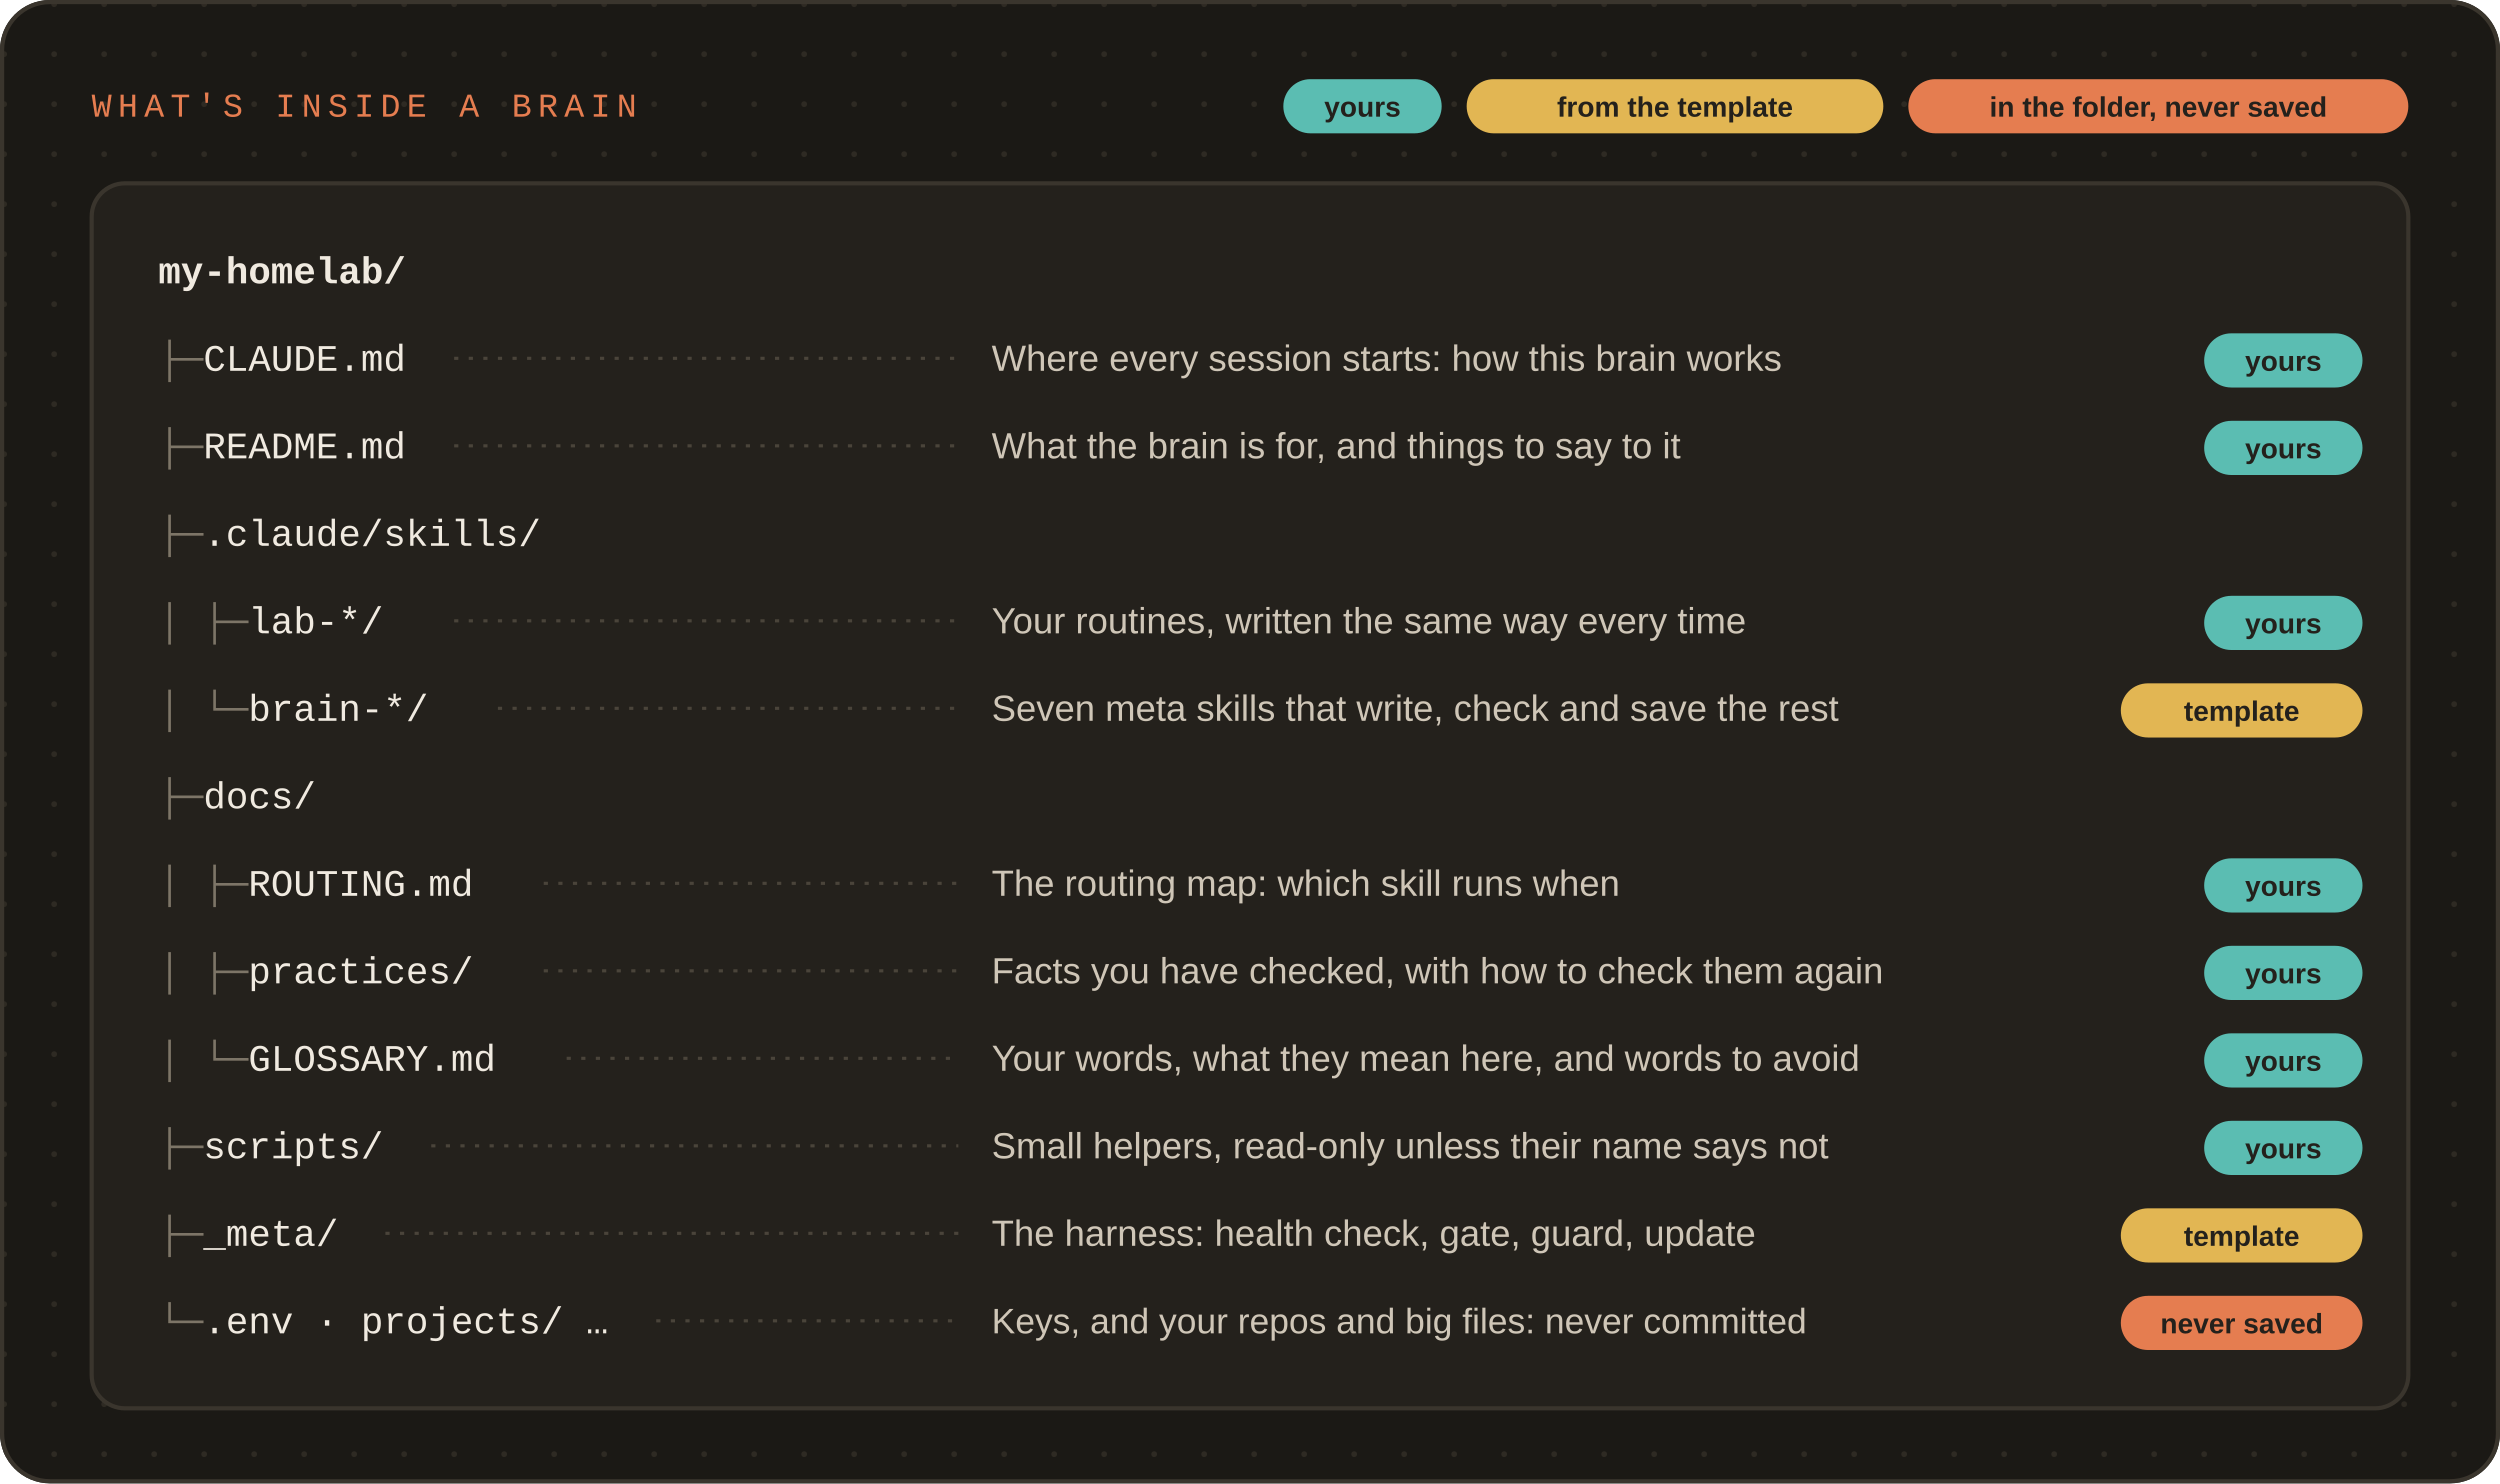
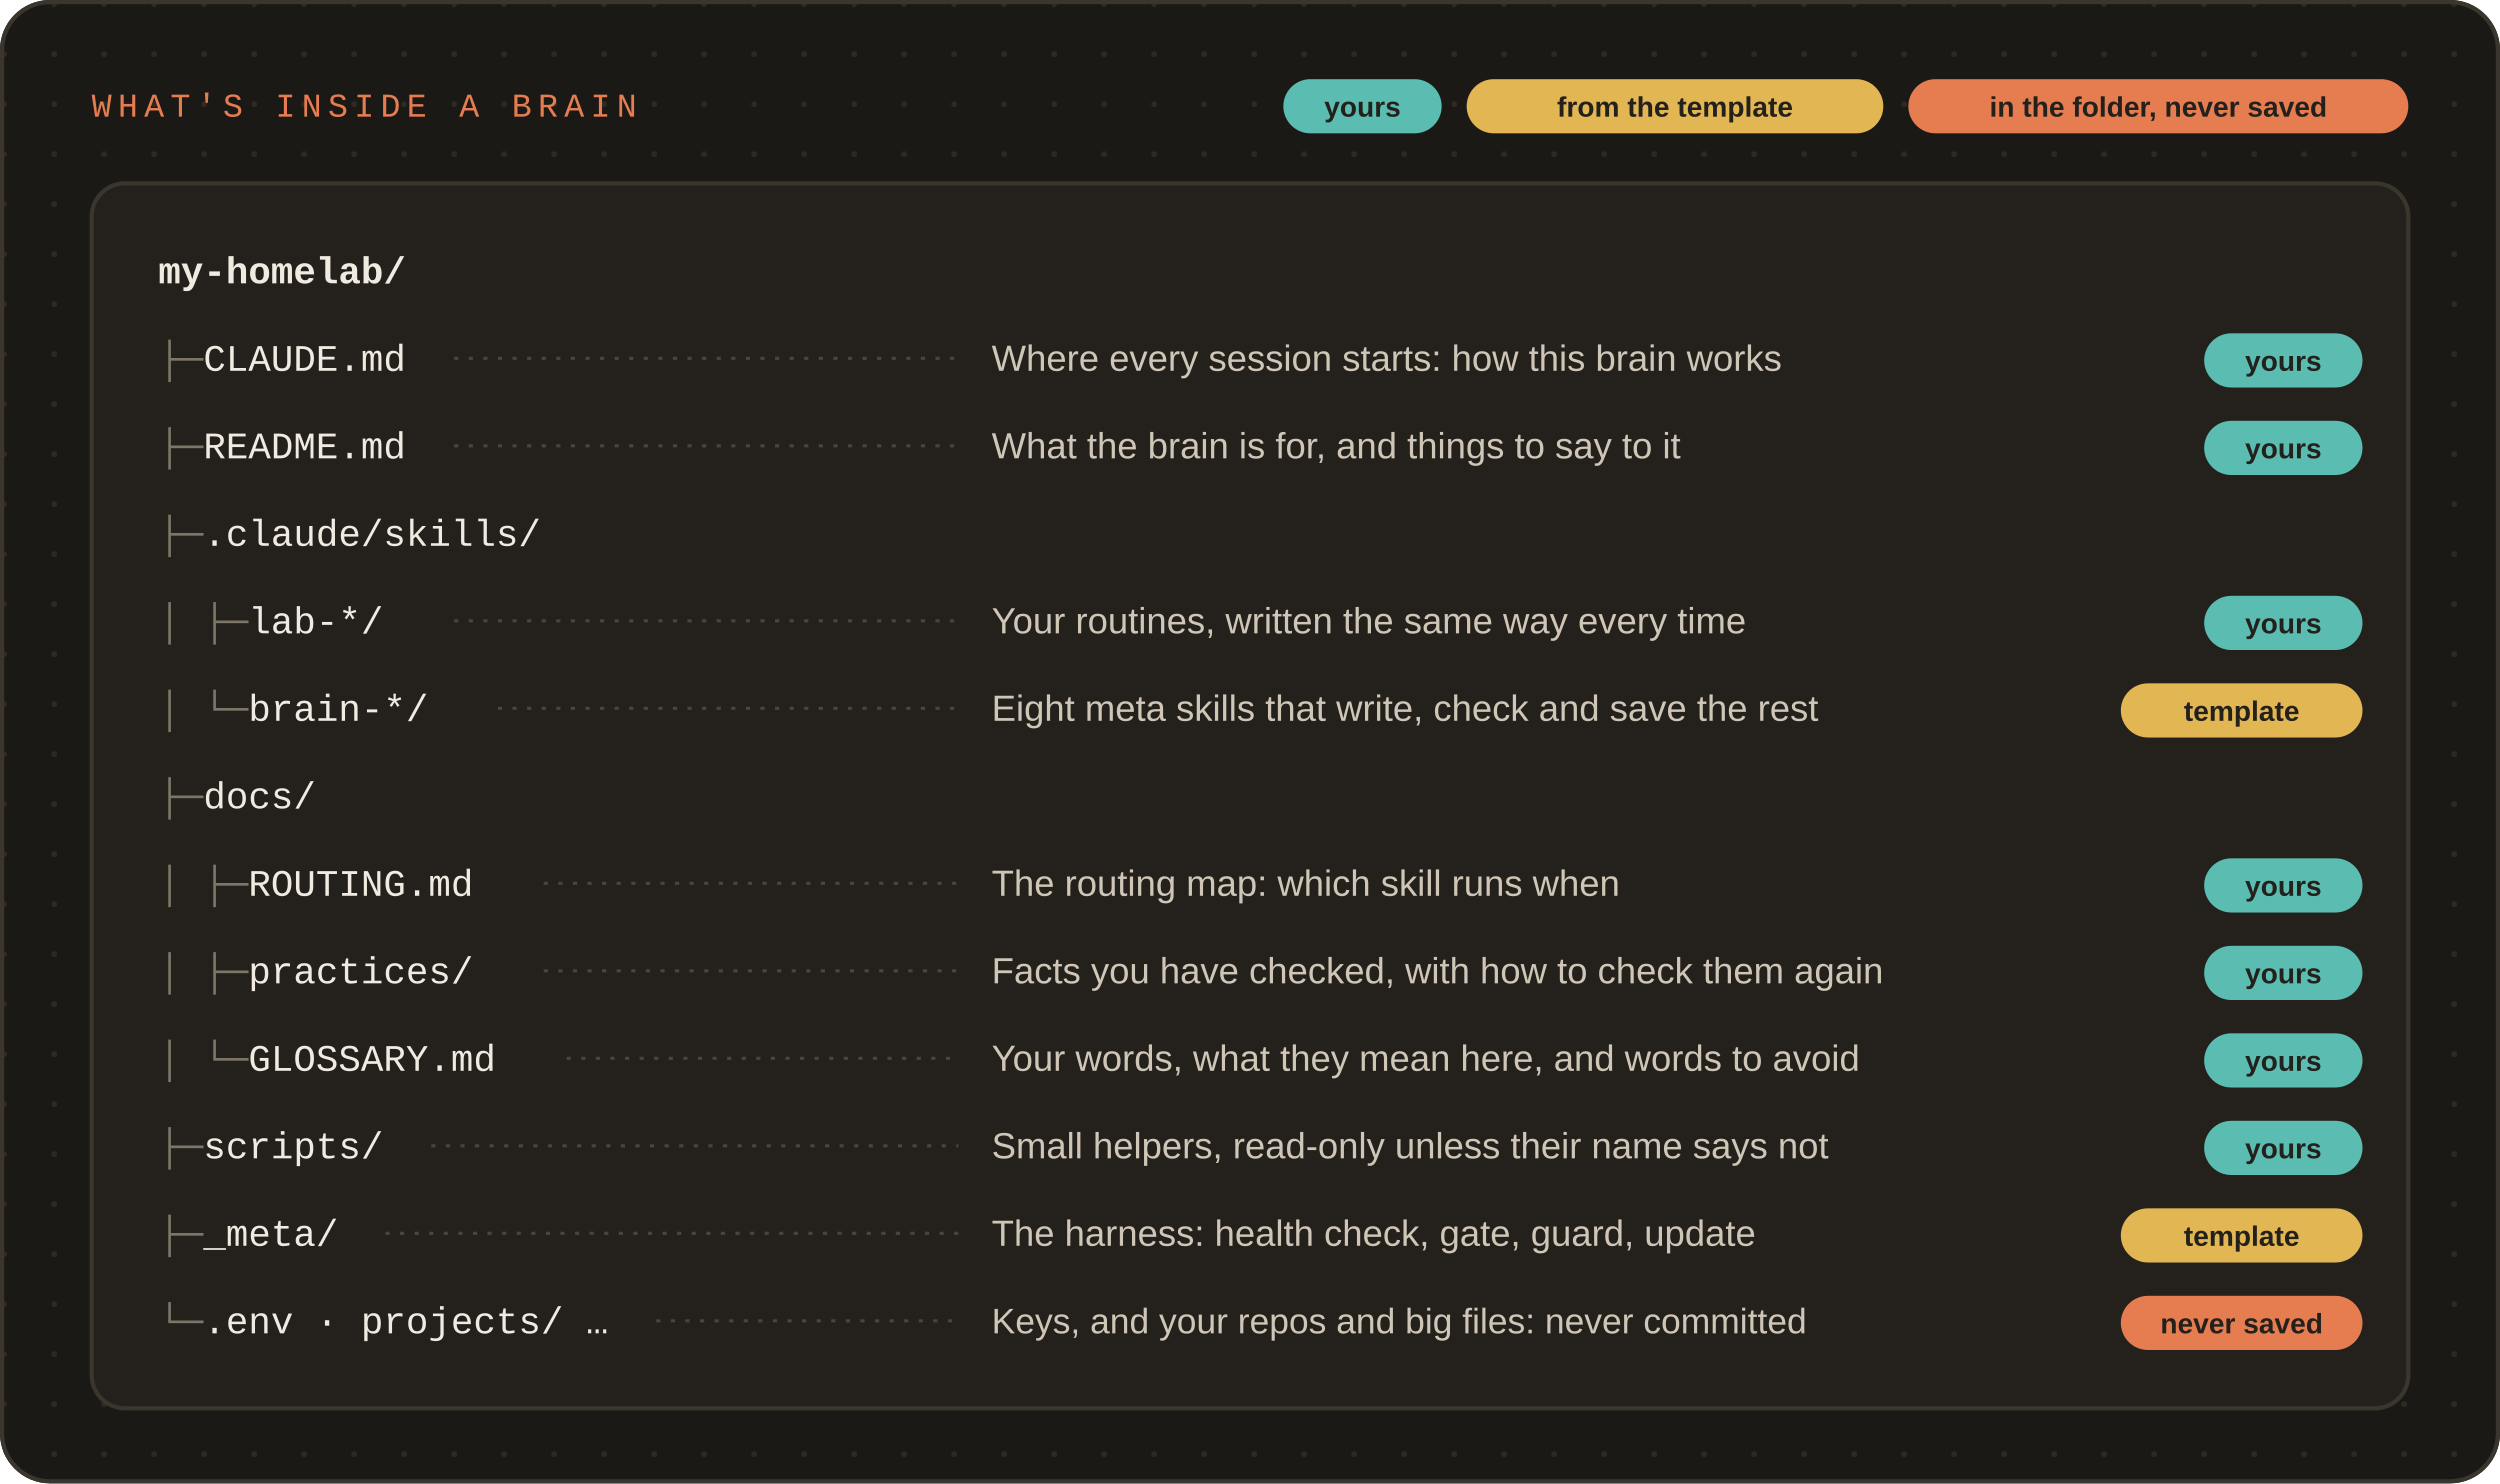
<svg xmlns="http://www.w3.org/2000/svg" width="1200" height="712" viewBox="0 0 1200 712" role="img" aria-labelledby="title desc">
  <style>
    .sans { font-family: -apple-system, BlinkMacSystemFont, 'Segoe UI', 'Helvetica Neue', Arial, 'Liberation Sans', sans-serif; }
    .mono { font-family: ui-monospace, SFMono-Regular, Menlo, Consolas, 'Liberation Mono', monospace; }
    .tree { font-size: 18px; fill: #F0EAE0; }
    .branch { fill: #7D7567; }
    .note { font-size: 17.5px; fill: #CFC6B7; }
    .lead { stroke: #4A443A; stroke-width: 1.5; stroke-dasharray: 2 5; }
    .tagtext { font-size: 13.5px; font-weight: 600; fill: #24211C; }
  </style>
  <defs>
    <pattern id="dots" width="24" height="24" patternUnits="userSpaceOnUse">
      <circle cx="2" cy="2" r="1.4" fill="#2E2A23" />
    </pattern>
  </defs>
  <rect width="1200" height="712" rx="24" fill="#1B1915" />
  <rect width="1200" height="712" rx="24" fill="url(#dots)" />
  <rect x="1" y="1" width="1198" height="710" rx="23" fill="none" stroke="#3A352D" stroke-width="2" />
  <text x="44" y="56" class="mono" font-size="16" letter-spacing="3" fill="#E57D50">WHAT'S INSIDE A BRAIN</text>
  <g class="sans">
    <rect x="616" y="38" width="76" height="26" rx="13" fill="#5BBDB2" />
    <text x="654" y="56" class="tagtext" text-anchor="middle">yours</text>
    <rect x="704" y="38" width="200" height="26" rx="13" fill="#E2B653" />
    <text x="804" y="56" class="tagtext" text-anchor="middle">from the template</text>
    <rect x="916" y="38" width="240" height="26" rx="13" fill="#E57D50" />
    <text x="1036" y="56" class="tagtext" text-anchor="middle">in the folder, never saved</text>
  </g>
  <rect x="44" y="88" width="1112" height="588" rx="16" fill="#24211C" stroke="#3A352D" stroke-width="2" />
  <g class="mono tree">
    <text x="76" y="136" font-weight="700">my-homelab/</text>
    <text x="76" y="178">
      <tspan class="branch">├─ </tspan>CLAUDE.md</text>
    <text x="76" y="220">
      <tspan class="branch">├─ </tspan>README.md</text>
    <text x="76" y="262">
      <tspan class="branch">├─ </tspan>.claude/skills/</text>
    <text x="76" y="304">
      <tspan class="branch">│  ├─ </tspan>lab-*/</text>
    <text x="76" y="346">
      <tspan class="branch">│  └─ </tspan>brain-*/</text>
    <text x="76" y="388">
      <tspan class="branch">├─ </tspan>docs/</text>
    <text x="76" y="430">
      <tspan class="branch">│  ├─ </tspan>ROUTING.md</text>
    <text x="76" y="472">
      <tspan class="branch">│  ├─ </tspan>practices/</text>
    <text x="76" y="514">
      <tspan class="branch">│  └─ </tspan>GLOSSARY.md</text>
    <text x="76" y="556">
      <tspan class="branch">├─ </tspan>scripts/</text>
    <text x="76" y="598">
      <tspan class="branch">├─ </tspan>_meta/</text>
    <text x="76" y="640">
      <tspan class="branch">└─ </tspan>.env · projects/ …</text>
  </g>
  <g>
    <line class="lead" x1="218" y1="172" x2="460" y2="172" />
    <line class="lead" x1="218" y1="214" x2="460" y2="214" />
    <line class="lead" x1="218" y1="298" x2="460" y2="298" />
    <line class="lead" x1="239" y1="340" x2="460" y2="340" />
    <line class="lead" x1="261" y1="424" x2="460" y2="424" />
    <line class="lead" x1="261" y1="466" x2="460" y2="466" />
    <line class="lead" x1="272" y1="508" x2="460" y2="508" />
    <line class="lead" x1="207" y1="550" x2="460" y2="550" />
    <line class="lead" x1="185" y1="592" x2="460" y2="592" />
    <line class="lead" x1="315" y1="634" x2="460" y2="634" />
  </g>
  <g class="sans note">
    <text x="476" y="178">Where every session starts: how this brain works</text>
    <text x="476" y="220">What the brain is for, and things to say to it</text>
    <text x="476" y="304">Your routines, written the same way every time</text>
-     <text x="476" y="346">Seven meta skills that write, check and save the rest</text>
+     <text x="476" y="346">Eight meta skills that write, check and save the rest</text>
    <text x="476" y="430">The routing map: which skill runs when</text>
    <text x="476" y="472">Facts you have checked, with how to check them again</text>
    <text x="476" y="514">Your words, what they mean here, and words to avoid</text>
    <text x="476" y="556">Small helpers, read-only unless their name says not</text>
    <text x="476" y="598">The harness: health check, gate, guard, update</text>
    <text x="476" y="640" font-size="17">Keys, and your repos and big files: never committed</text>
  </g>
  <g class="sans">
    <rect x="1058" y="160" width="76" height="26" rx="13" fill="#5BBDB2" />
    <text x="1096" y="178" class="tagtext" text-anchor="middle">yours</text>
    <rect x="1058" y="202" width="76" height="26" rx="13" fill="#5BBDB2" />
    <text x="1096" y="220" class="tagtext" text-anchor="middle">yours</text>
    <rect x="1058" y="286" width="76" height="26" rx="13" fill="#5BBDB2" />
    <text x="1096" y="304" class="tagtext" text-anchor="middle">yours</text>
    <rect x="1018" y="328" width="116" height="26" rx="13" fill="#E2B653" />
    <text x="1076" y="346" class="tagtext" text-anchor="middle">template</text>
    <rect x="1058" y="412" width="76" height="26" rx="13" fill="#5BBDB2" />
    <text x="1096" y="430" class="tagtext" text-anchor="middle">yours</text>
    <rect x="1058" y="454" width="76" height="26" rx="13" fill="#5BBDB2" />
    <text x="1096" y="472" class="tagtext" text-anchor="middle">yours</text>
    <rect x="1058" y="496" width="76" height="26" rx="13" fill="#5BBDB2" />
    <text x="1096" y="514" class="tagtext" text-anchor="middle">yours</text>
    <rect x="1058" y="538" width="76" height="26" rx="13" fill="#5BBDB2" />
    <text x="1096" y="556" class="tagtext" text-anchor="middle">yours</text>
    <rect x="1018" y="580" width="116" height="26" rx="13" fill="#E2B653" />
    <text x="1076" y="598" class="tagtext" text-anchor="middle">template</text>
    <rect x="1018" y="622" width="116" height="26" rx="13" fill="#E57D50" />
    <text x="1076" y="640" class="tagtext" text-anchor="middle">never saved</text>
  </g>
</svg>
